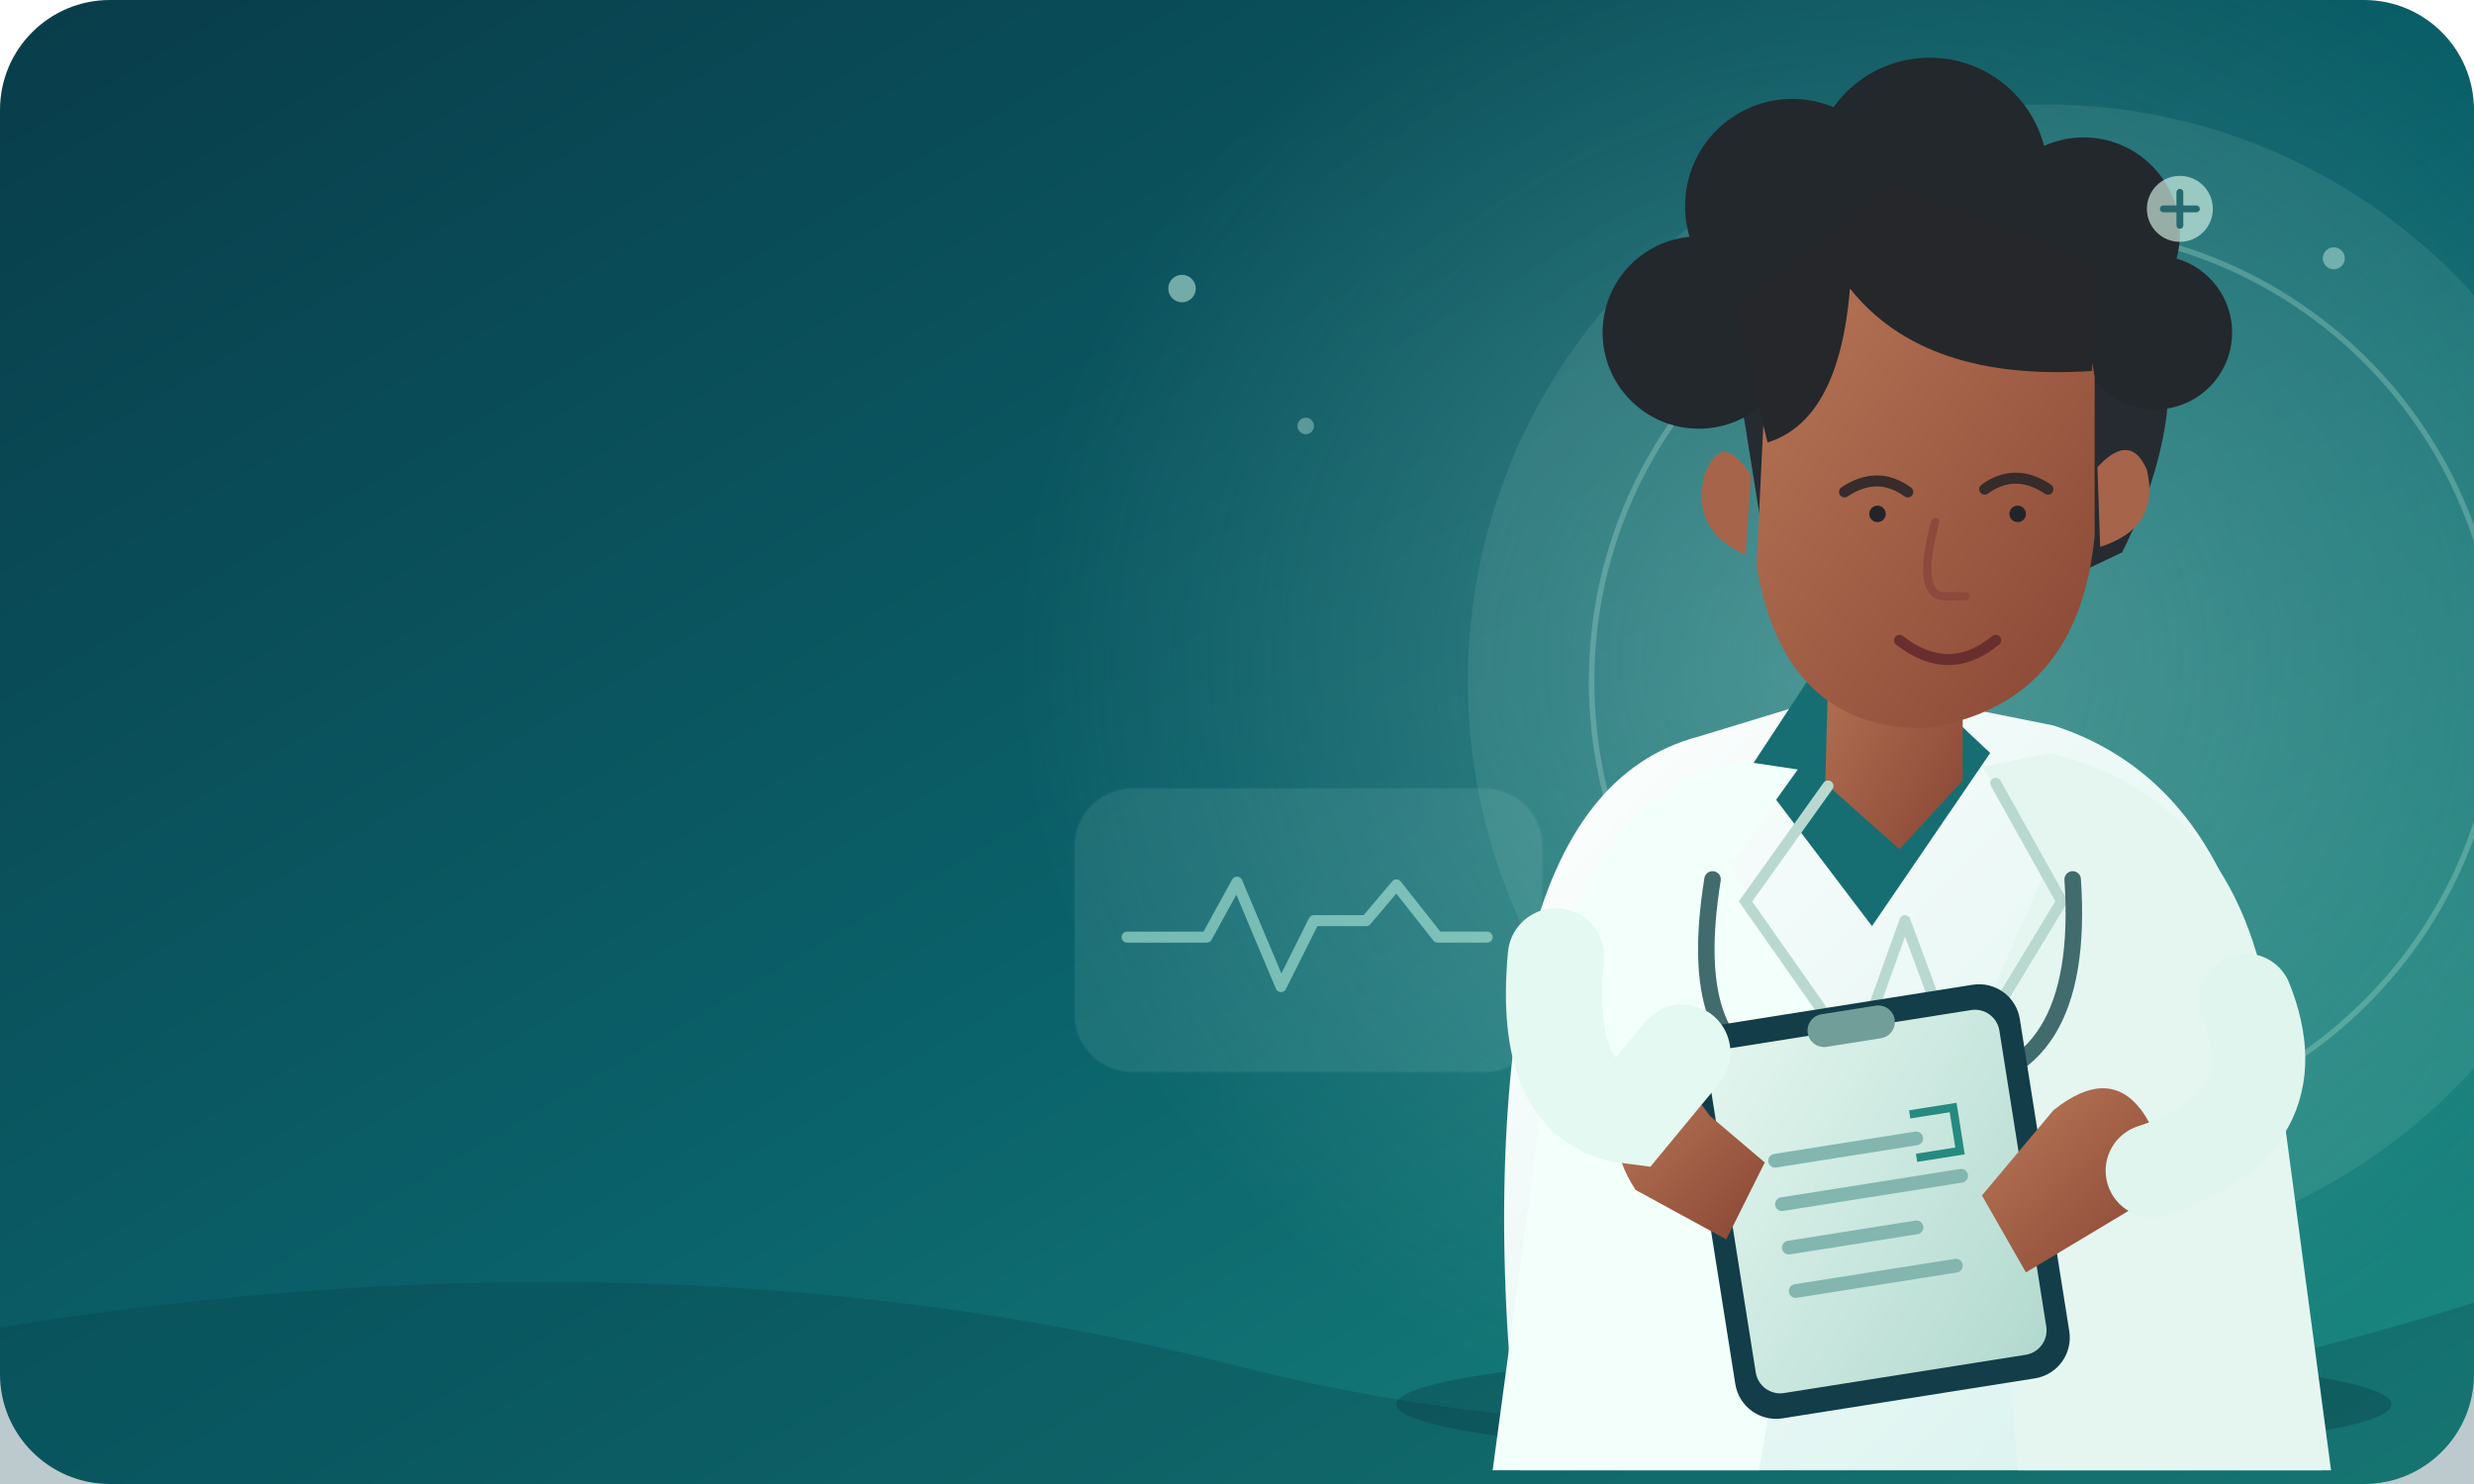
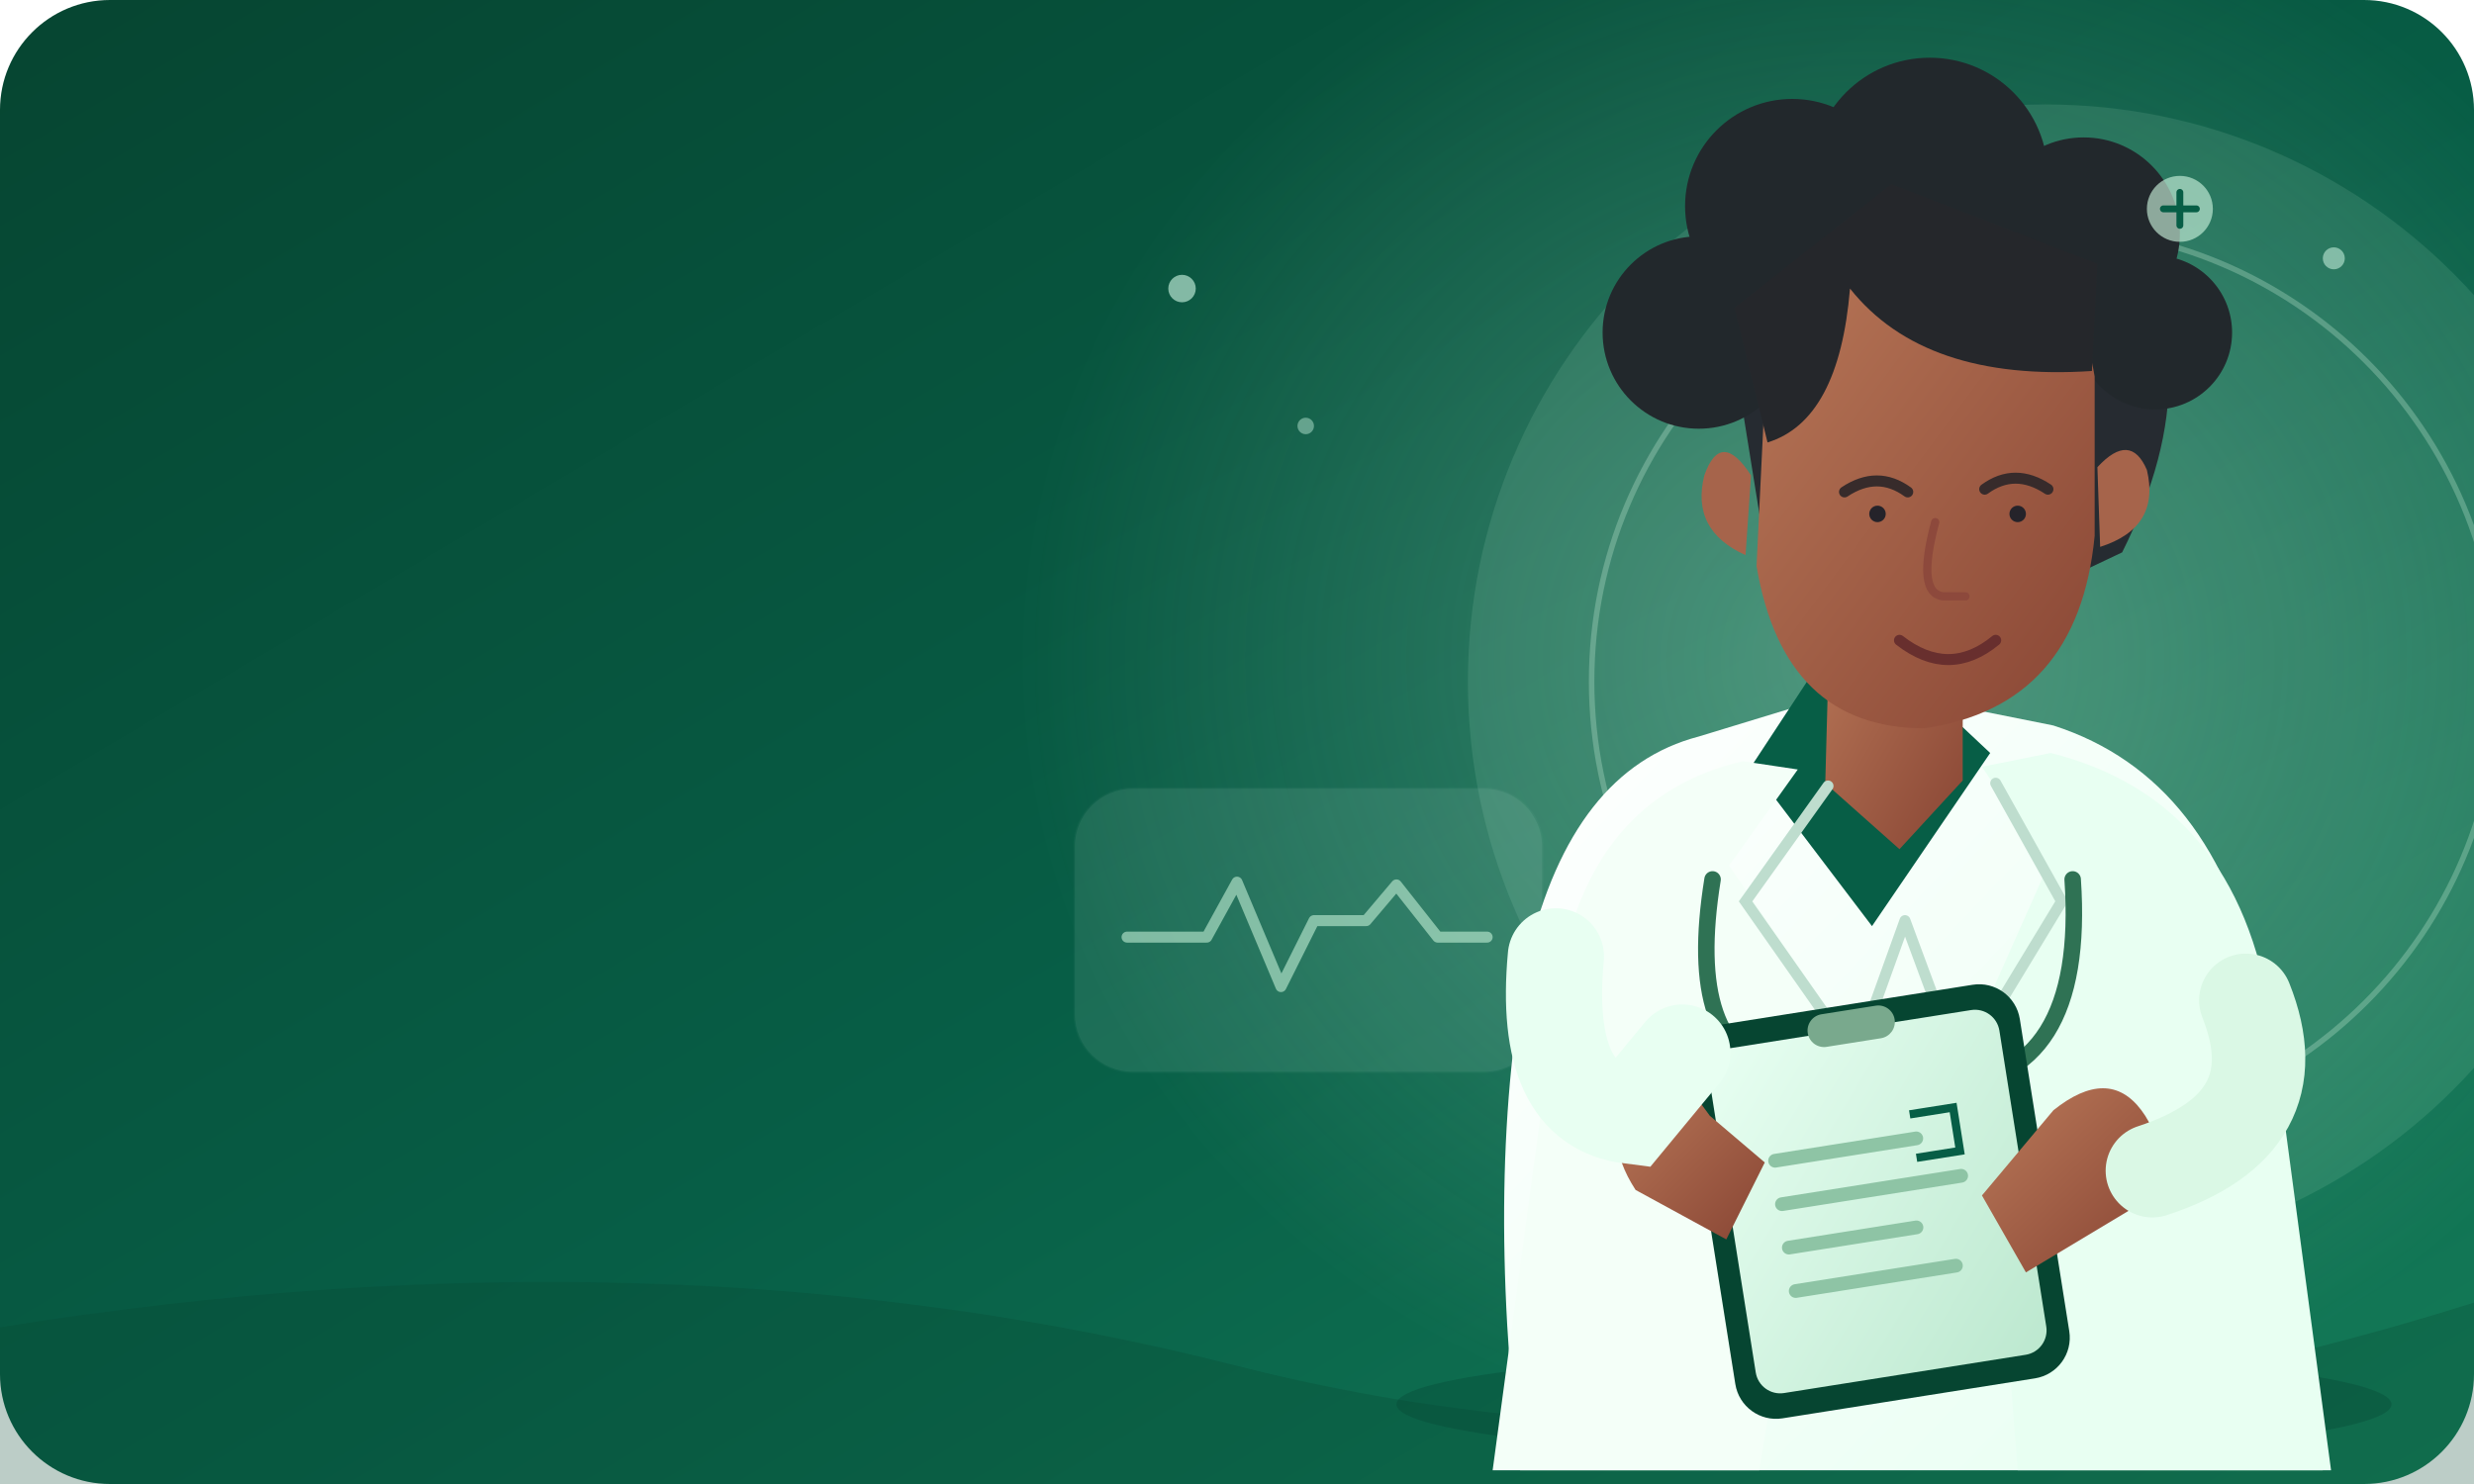
<svg xmlns="http://www.w3.org/2000/svg" width="900" height="540" viewBox="0 0 900 540">
  <defs>
    <linearGradient id="bg" x1="0" y1="0" x2="1" y2="1">
-       <stop stop-color="#093C4A" />
-       <stop offset=".55" stop-color="#0A626A" />
-       <stop offset="1" stop-color="#1B8A81" />
+       <stop stop-color="#064531" />
+       <stop offset=".55" stop-color="#075E46" />
+       <stop offset="1" stop-color="#147B58" />
    </linearGradient>
    <linearGradient id="coat" x1="0" y1="0" x2="1" y2=".9">
      <stop stop-color="#FFFFFF" />
-       <stop offset="1" stop-color="#D7F2ED" />
+       <stop offset="1" stop-color="#E8FFF2" />
    </linearGradient>
    <linearGradient id="skin" x1="0" y1="0" x2=".9" y2="1">
      <stop stop-color="#BA7959" />
      <stop offset="1" stop-color="#8B4836" />
    </linearGradient>
    <linearGradient id="tablet" x1="0" y1="0" x2="1" y2="1">
-       <stop stop-color="#E3F6EF" />
-       <stop offset="1" stop-color="#B2D9CF" />
+       <stop stop-color="#E8FFF2" />
+       <stop offset="1" stop-color="#BCE8CF" />
    </linearGradient>
    <radialGradient id="halo">
-       <stop stop-color="#D2F8EA" stop-opacity=".27" />
-       <stop offset="1" stop-color="#C4E5DF" stop-opacity="0" />
+       <stop stop-color="#D4FFE6" stop-opacity=".27" />
+       <stop offset="1" stop-color="#DAF6E4" stop-opacity="0" />
    </radialGradient>
  </defs>
  <rect width="900" height="540" rx="40" fill="url(#bg)" />
  <ellipse cx="680" cy="240" rx="310" ry="290" fill="url(#halo)" />
-   <circle cx="744" cy="248" r="210" fill="#AEE4D5" opacity=".11" />
-   <circle cx="744" cy="248" r="165" fill="none" stroke="#C0EDE1" stroke-width="2" stroke-opacity=".27" />
-   <path d="M0 483Q242 444 450 497T900 474V540H0Z" fill="#063B47" opacity=".27" />
-   <circle cx="430" cy="105" r="5" fill="#A9D8D0" opacity=".65" />
-   <circle cx="475" cy="155" r="3" fill="#A9D8D0" opacity=".46" />
-   <circle cx="849" cy="94" r="4" fill="#A9D8D0" opacity=".58" />
+   <circle cx="744" cy="248" r="210" fill="#C5F5D7" opacity=".11" />
+   <circle cx="744" cy="248" r="165" fill="none" stroke="#D8F9E4" stroke-width="2" stroke-opacity=".27" />
+   <path d="M0 483Q242 444 450 497T900 474V540H0Z" fill="#064531" opacity=".27" />
+   <circle cx="430" cy="105" r="5" fill="#C3EEDA" opacity=".65" />
+   <circle cx="475" cy="155" r="3" fill="#C3EEDA" opacity=".46" />
+   <circle cx="849" cy="94" r="4" fill="#C3EEDA" opacity=".58" />
  <g opacity=".6">
-     <rect x="391" y="287" width="170" height="103" rx="21" fill="#D7FFF3" opacity=".16" stroke="#C7FBEC" stroke-opacity=".3" />
-     <path d="M410 341h29l11-20 16 38 12-24h19l11-13 15 19h18" fill="none" stroke="#BBF4E3" stroke-width="4" stroke-linecap="round" stroke-linejoin="round" />
+     <rect x="391" y="287" width="170" height="103" rx="21" fill="#E8FFF2" opacity=".16" stroke="#E2FFED" stroke-opacity=".3" />
+     <path d="M410 341h29l11-20 16 38 12-24h19l11-13 15 19h18" fill="none" stroke="#CFF8DF" stroke-width="4" stroke-linecap="round" stroke-linejoin="round" />
  </g>
-   <ellipse cx="689" cy="511" rx="181" ry="19" fill="#072E3B" opacity=".3" />
+   <ellipse cx="689" cy="511" rx="181" ry="19" fill="#053F30" opacity=".3" />
  <path d="M553 535q-13-109 3-188 16-67 62-79l59-18 70 14q59 19 75 96l23 175Z" fill="url(#coat)" />
-   <path d="M637 279 681 337 724 274l-33-31-31 1Z" fill="#166E72" />
+   <path d="M637 279 681 337 724 274l-33-31-31 1Z" fill="#075E46" />
  <path d="M666 211h48v73l-23 25-27-24Z" fill="url(#skin)" />
  <path d="M632 137q-17-70 38-85 58-18 100 30 37 49 2 119l-19 9-112-17Z" fill="#262B31" />
  <circle cx="618" cy="121" r="35" fill="#22282C" />
  <circle cx="652" cy="75" r="39" fill="#22282C" />
  <circle cx="702" cy="64" r="43" fill="#22282C" />
  <circle cx="758" cy="85" r="35" fill="#22282C" />
  <circle cx="784" cy="121" r="28" fill="#22282C" />
  <path d="M643 123q6-39 48-42 62 1 71 56v58q-6 62-62 70-51 0-61-59Z" fill="url(#skin)" />
  <path d="M643 161q26-8 30-56 27 34 88 30l2-39-75-29-57 45Z" fill="#25272B" />
  <path d="M637 173q-11-17-17 0-5 20 15 29M763 170q12-13 18 1 5 21-17 28" fill="#A6644B" />
  <path d="M671 179q12-8 23 0m28-1q11-8 23 0" fill="none" stroke="#372B2B" stroke-width="4" stroke-linecap="round" />
  <circle cx="683" cy="187" r="3" fill="#25232A" />
  <circle cx="734" cy="187" r="3" fill="#25232A" />
  <path d="M704 190q-7 26 3 27h8" fill="none" stroke="#8D493C" stroke-width="3" stroke-linecap="round" />
  <path d="M691 233q18 14 35 0" fill="none" stroke="#682F2E" stroke-width="4" stroke-linecap="round" />
-   <path d="M634 277q-56 13-67 80l-24 178h97l27-165-38-55 25-35Z" fill="#F3FFFA" />
-   <path d="M746 274q68 17 80 96l22 165H734l-13-166 24-54-24-36Z" fill="#E5F6F1" />
-   <path d="M665 286 635 328l40 57 18-50m33-50 24 43-37 61-20-54" fill="none" stroke="#B9D9D0" stroke-width="4" stroke-linecap="round" />
-   <path d="M623 320q-10 62 24 70" fill="none" stroke="#416B6D" stroke-width="6" stroke-linecap="round" />
-   <path d="M754 320q5 73-47 75" fill="none" stroke="#416B6D" stroke-width="6" stroke-linecap="round" />
-   <circle cx="706" cy="395" r="15" fill="#416B6D" />
-   <circle cx="706" cy="395" r="8" fill="#CAE6DC" />
+   <path d="M634 277q-56 13-67 80l-24 178h97l27-165-38-55 25-35Z" fill="#F4FFF8" />
+   <path d="M746 274q68 17 80 96l22 165H734l-13-166 24-54-24-36Z" fill="#E8FFF2" />
+   <path d="M665 286 635 328l40 57 18-50m33-50 24 43-37 61-20-54" fill="none" stroke="#BEDDCE" stroke-width="4" stroke-linecap="round" />
+   <path d="M623 320q-10 62 24 70" fill="none" stroke="#2F7254" stroke-width="6" stroke-linecap="round" />
+   <path d="M754 320q5 73-47 75" fill="none" stroke="#2F7254" stroke-width="6" stroke-linecap="round" />
+   <circle cx="706" cy="395" r="15" fill="#2F7254" />
+   <circle cx="706" cy="395" r="8" fill="#D8F8E6" />
  <g transform="rotate(-9 681 434)">
-     <rect x="621" y="365" width="123" height="145" rx="15" fill="#123D49" />
+     <rect x="621" y="365" width="123" height="145" rx="15" fill="#064531" />
    <rect x="629" y="374" width="107" height="127" rx="9" fill="url(#tablet)" />
-     <rect x="667" y="367" width="32" height="12" rx="6" fill="#729E9A" />
-     <path d="M648 417h52m-52 16h66m-66 16h47m-47 16h59" stroke="#82B6AF" stroke-width="5" stroke-linecap="round" />
-     <path d="M699 408h16v16h-16" fill="none" stroke="#278A81" stroke-width="3" />
+     <rect x="667" y="367" width="32" height="12" rx="6" fill="#79A98D" />
+     <path d="M648 417h52m-52 16h66m-66 16h47m-47 16h59" stroke="#8EC4A5" stroke-width="5" stroke-linecap="round" />
+     <path d="M699 408h16v16h-16" fill="none" stroke="#075E46" stroke-width="3" />
  </g>
  <path d="M594 398q-12 15 1 35l33 18 14-28-20-17-11-15Z" fill="url(#skin)" />
  <path d="M747 404q20-16 32 0t-2 35l-40 24-16-28Z" fill="url(#skin)" />
-   <path d="M566 348q-5 54 27 58l19-23" fill="none" stroke="#E3F9F1" stroke-width="35" stroke-linecap="round" />
-   <path d="M817 364q18 45-34 62" fill="none" stroke="#DFF5EE" stroke-width="34" stroke-linecap="round" />
-   <circle cx="793" cy="76" r="12" fill="#D7F5E8" opacity=".65" />
-   <path d="M793 70v12m-6-6h12" stroke="#266A70" stroke-width="2.5" stroke-linecap="round" />
+   <path d="M566 348q-5 54 27 58l19-23" fill="none" stroke="#E8FFF2" stroke-width="35" stroke-linecap="round" />
+   <path d="M817 364q18 45-34 62" fill="none" stroke="#DAF8E5" stroke-width="34" stroke-linecap="round" />
+   <circle cx="793" cy="76" r="12" fill="#C6EED8" opacity=".65" />
+   <path d="M793 70v12m-6-6h12" stroke="#075E46" stroke-width="2.5" stroke-linecap="round" />
</svg>
